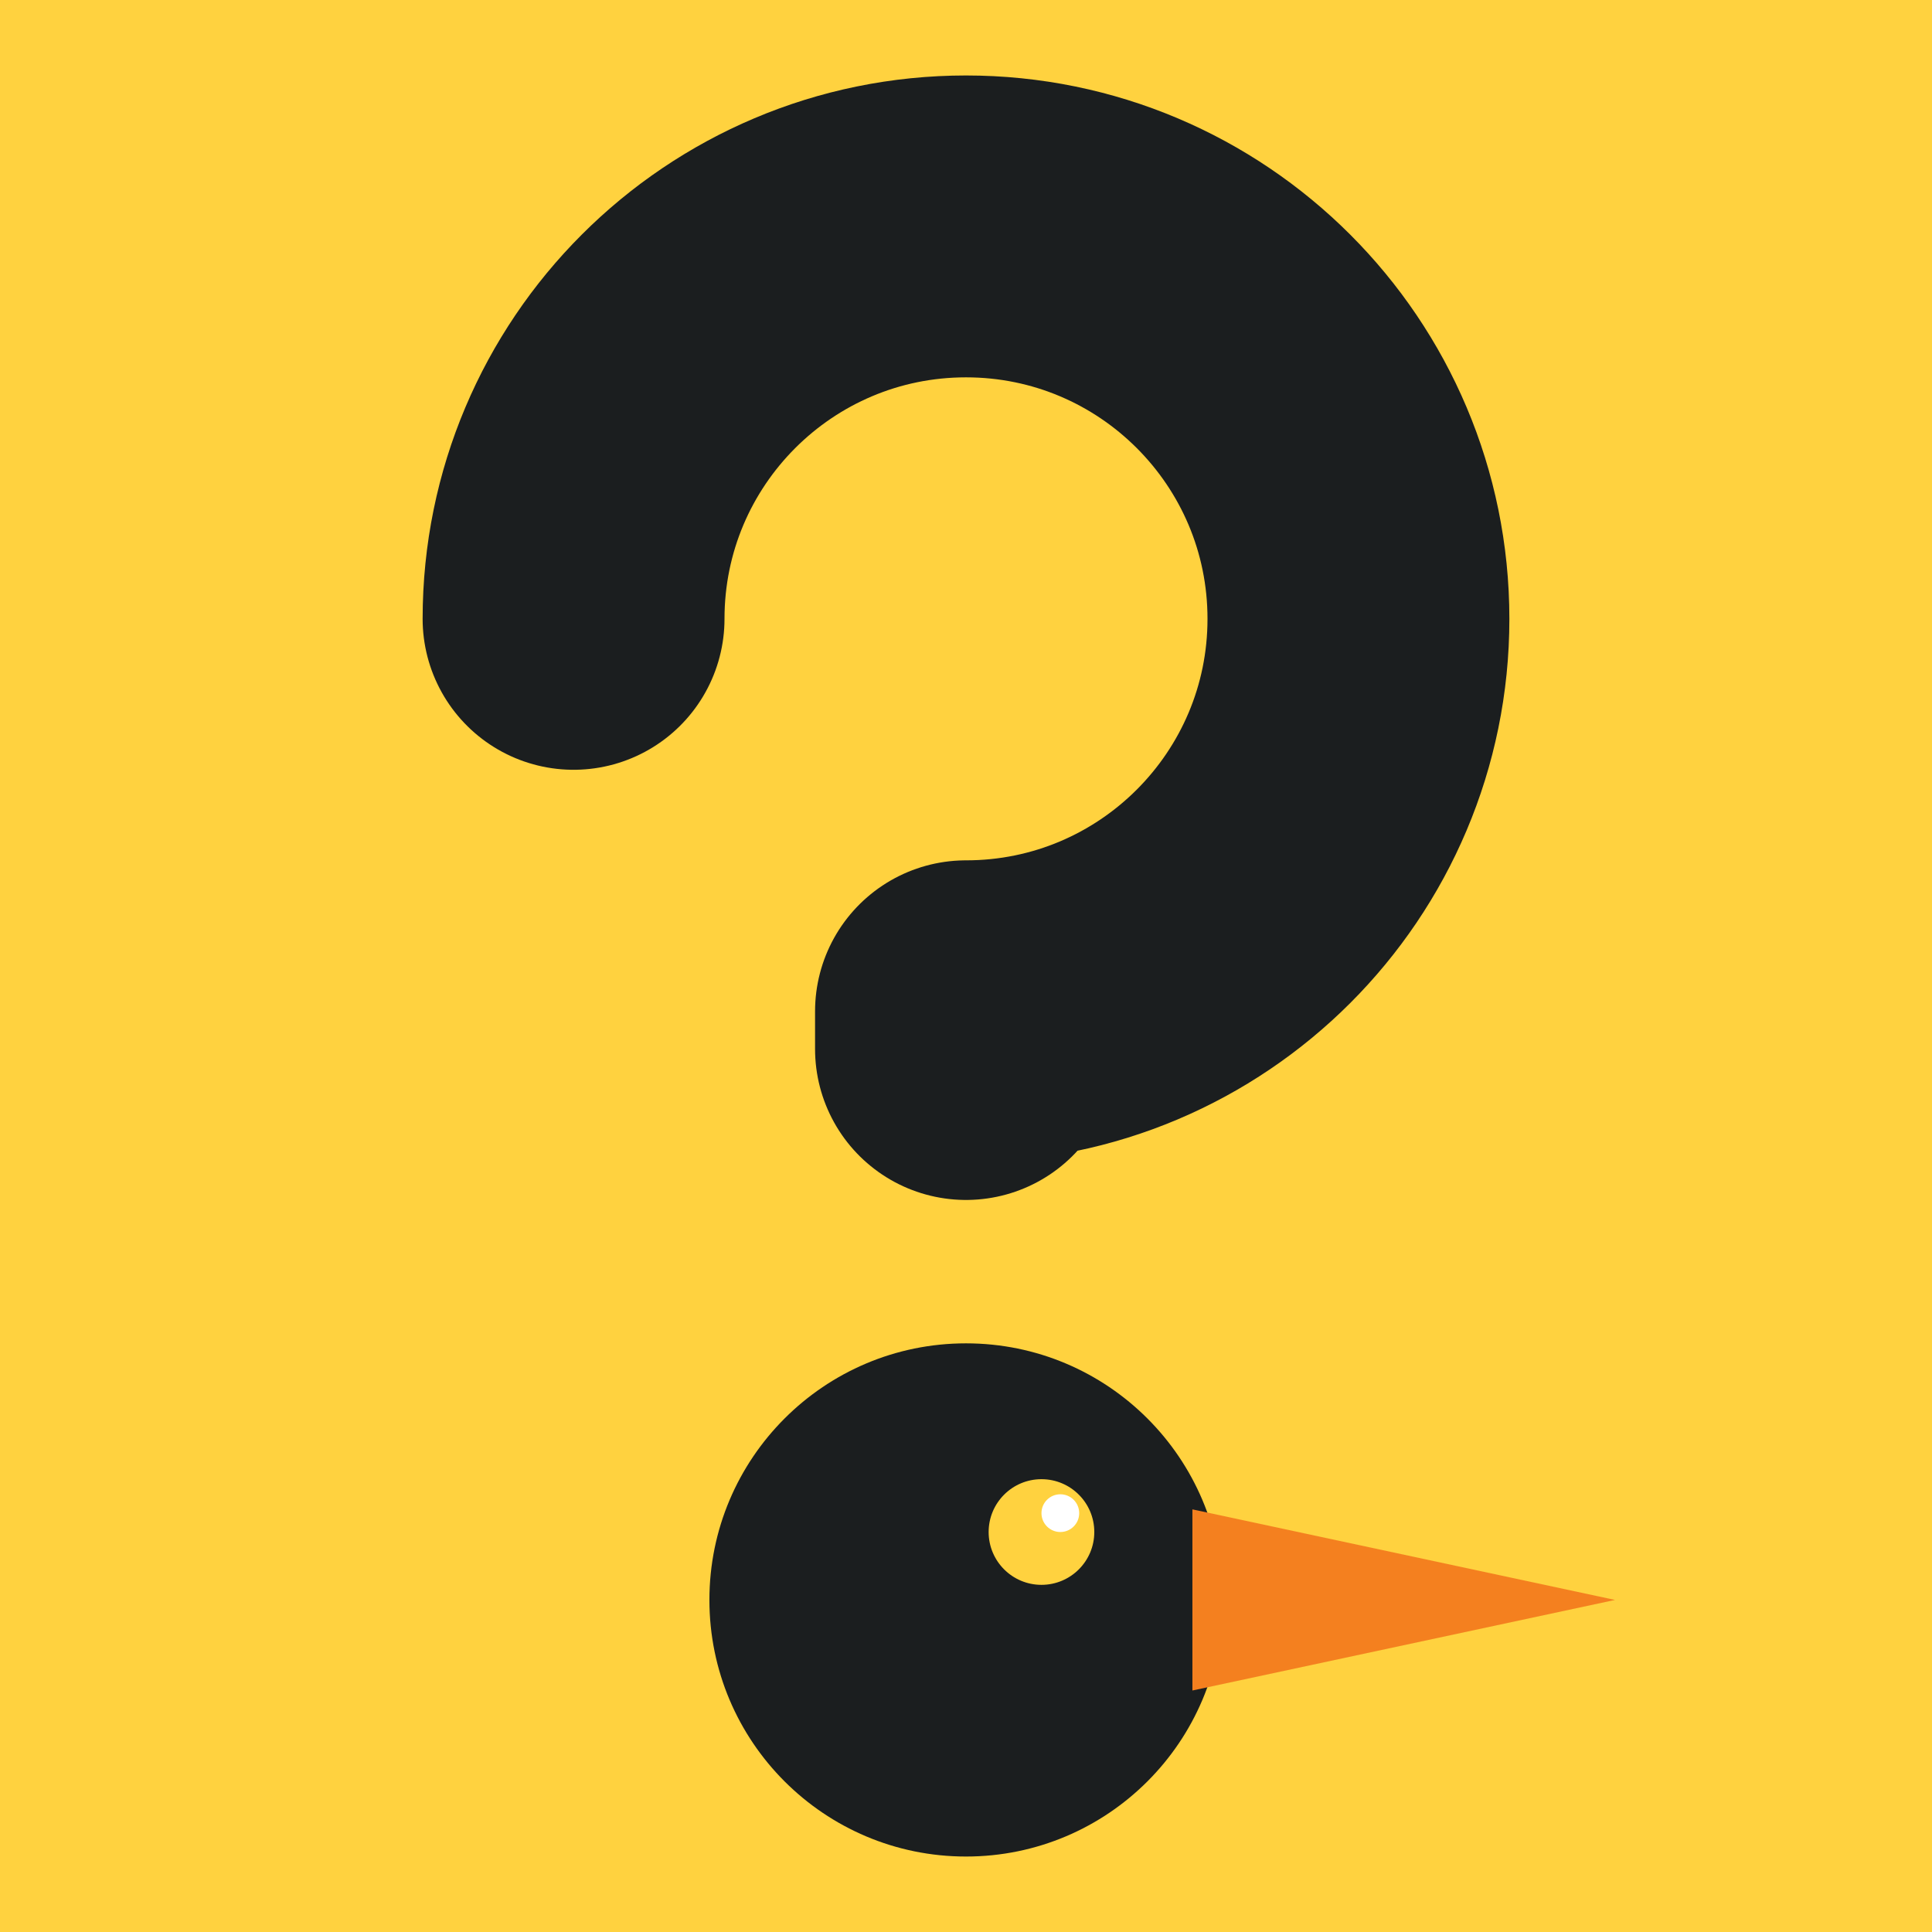
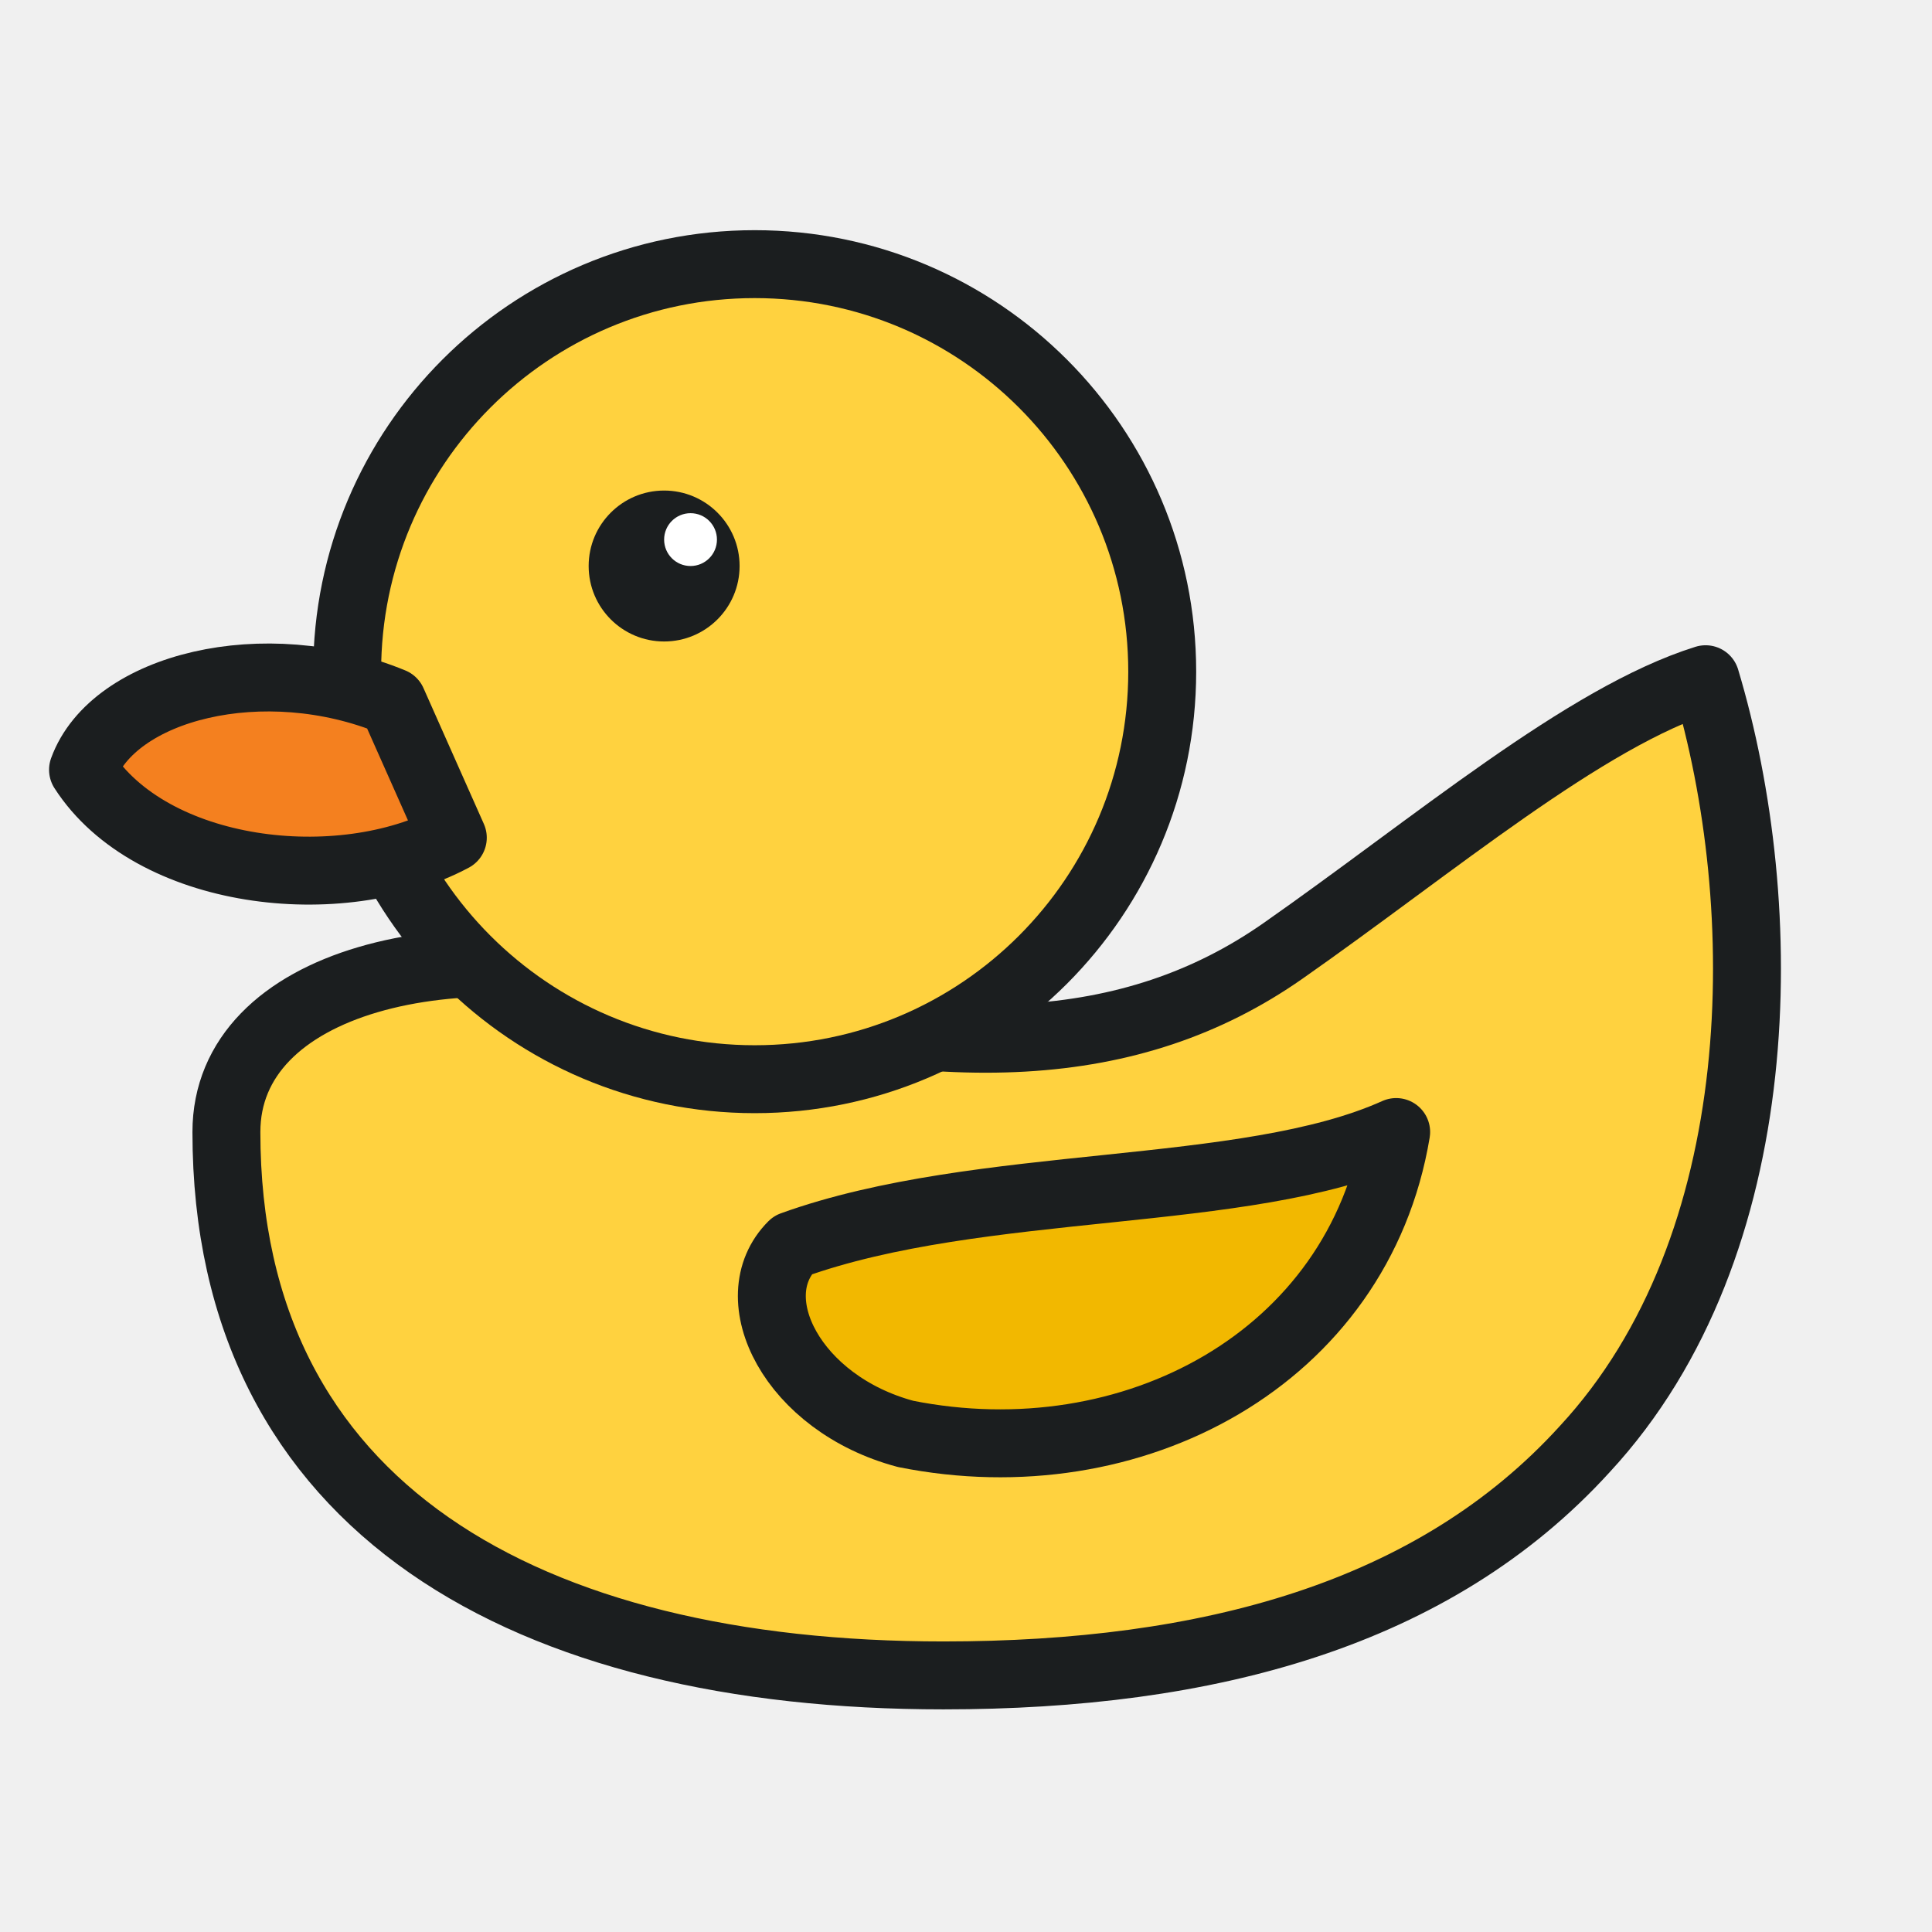
<svg xmlns="http://www.w3.org/2000/svg" viewBox="0 0 512 512" width="512" height="512">
-   <rect width="512" height="512" fill="#ffd23f" />
-   <path d="M 152 164 a 104 104 0 1 1 104 104 v 10" fill="none" stroke="#1b1e1f" stroke-width="80" stroke-linecap="round" stroke-linejoin="round" />
-   <circle cx="256" cy="424" r="68" fill="#1b1e1f" />
-   <path d="M 316 400 L 428 424 L 316 448 Z" fill="#f4801f" />
-   <circle cx="276" cy="406" r="14" fill="#ffd23f" />
-   <circle cx="281" cy="401" r="5" fill="#ffffff" />
+   <g stroke="#1b1e1f" stroke-width="18" stroke-linejoin="round">
+     <path d="M 60 300 C 60 260 120 245 180 262 C 250 282 300 280 340 252 C 380 224 420 190 452 180 C 470 240 470 330 420 384 C 380 428 320 444 250 444 C 140 444 60 400 60 300 Z" fill="#ffd23f" />
+     <circle cx="200" cy="178" r="108" fill="#ffd23f" />
+     <path d="M 104 186 C 70 172 30 182 22 204 C 40 232 90 238 120 222 Z" fill="#f4801f" />
+     <path d="M 210 330 C 260 312 330 318 370 300 C 360 360 300 392 240 380 C 210 372 196 344 210 330 Z" fill="#f2b800" />
+   </g>
+   <circle cx="176" cy="150" r="20" fill="#1b1e1f" />
+   <circle cx="183" cy="143" r="7" fill="#ffffff" />
</svg>
